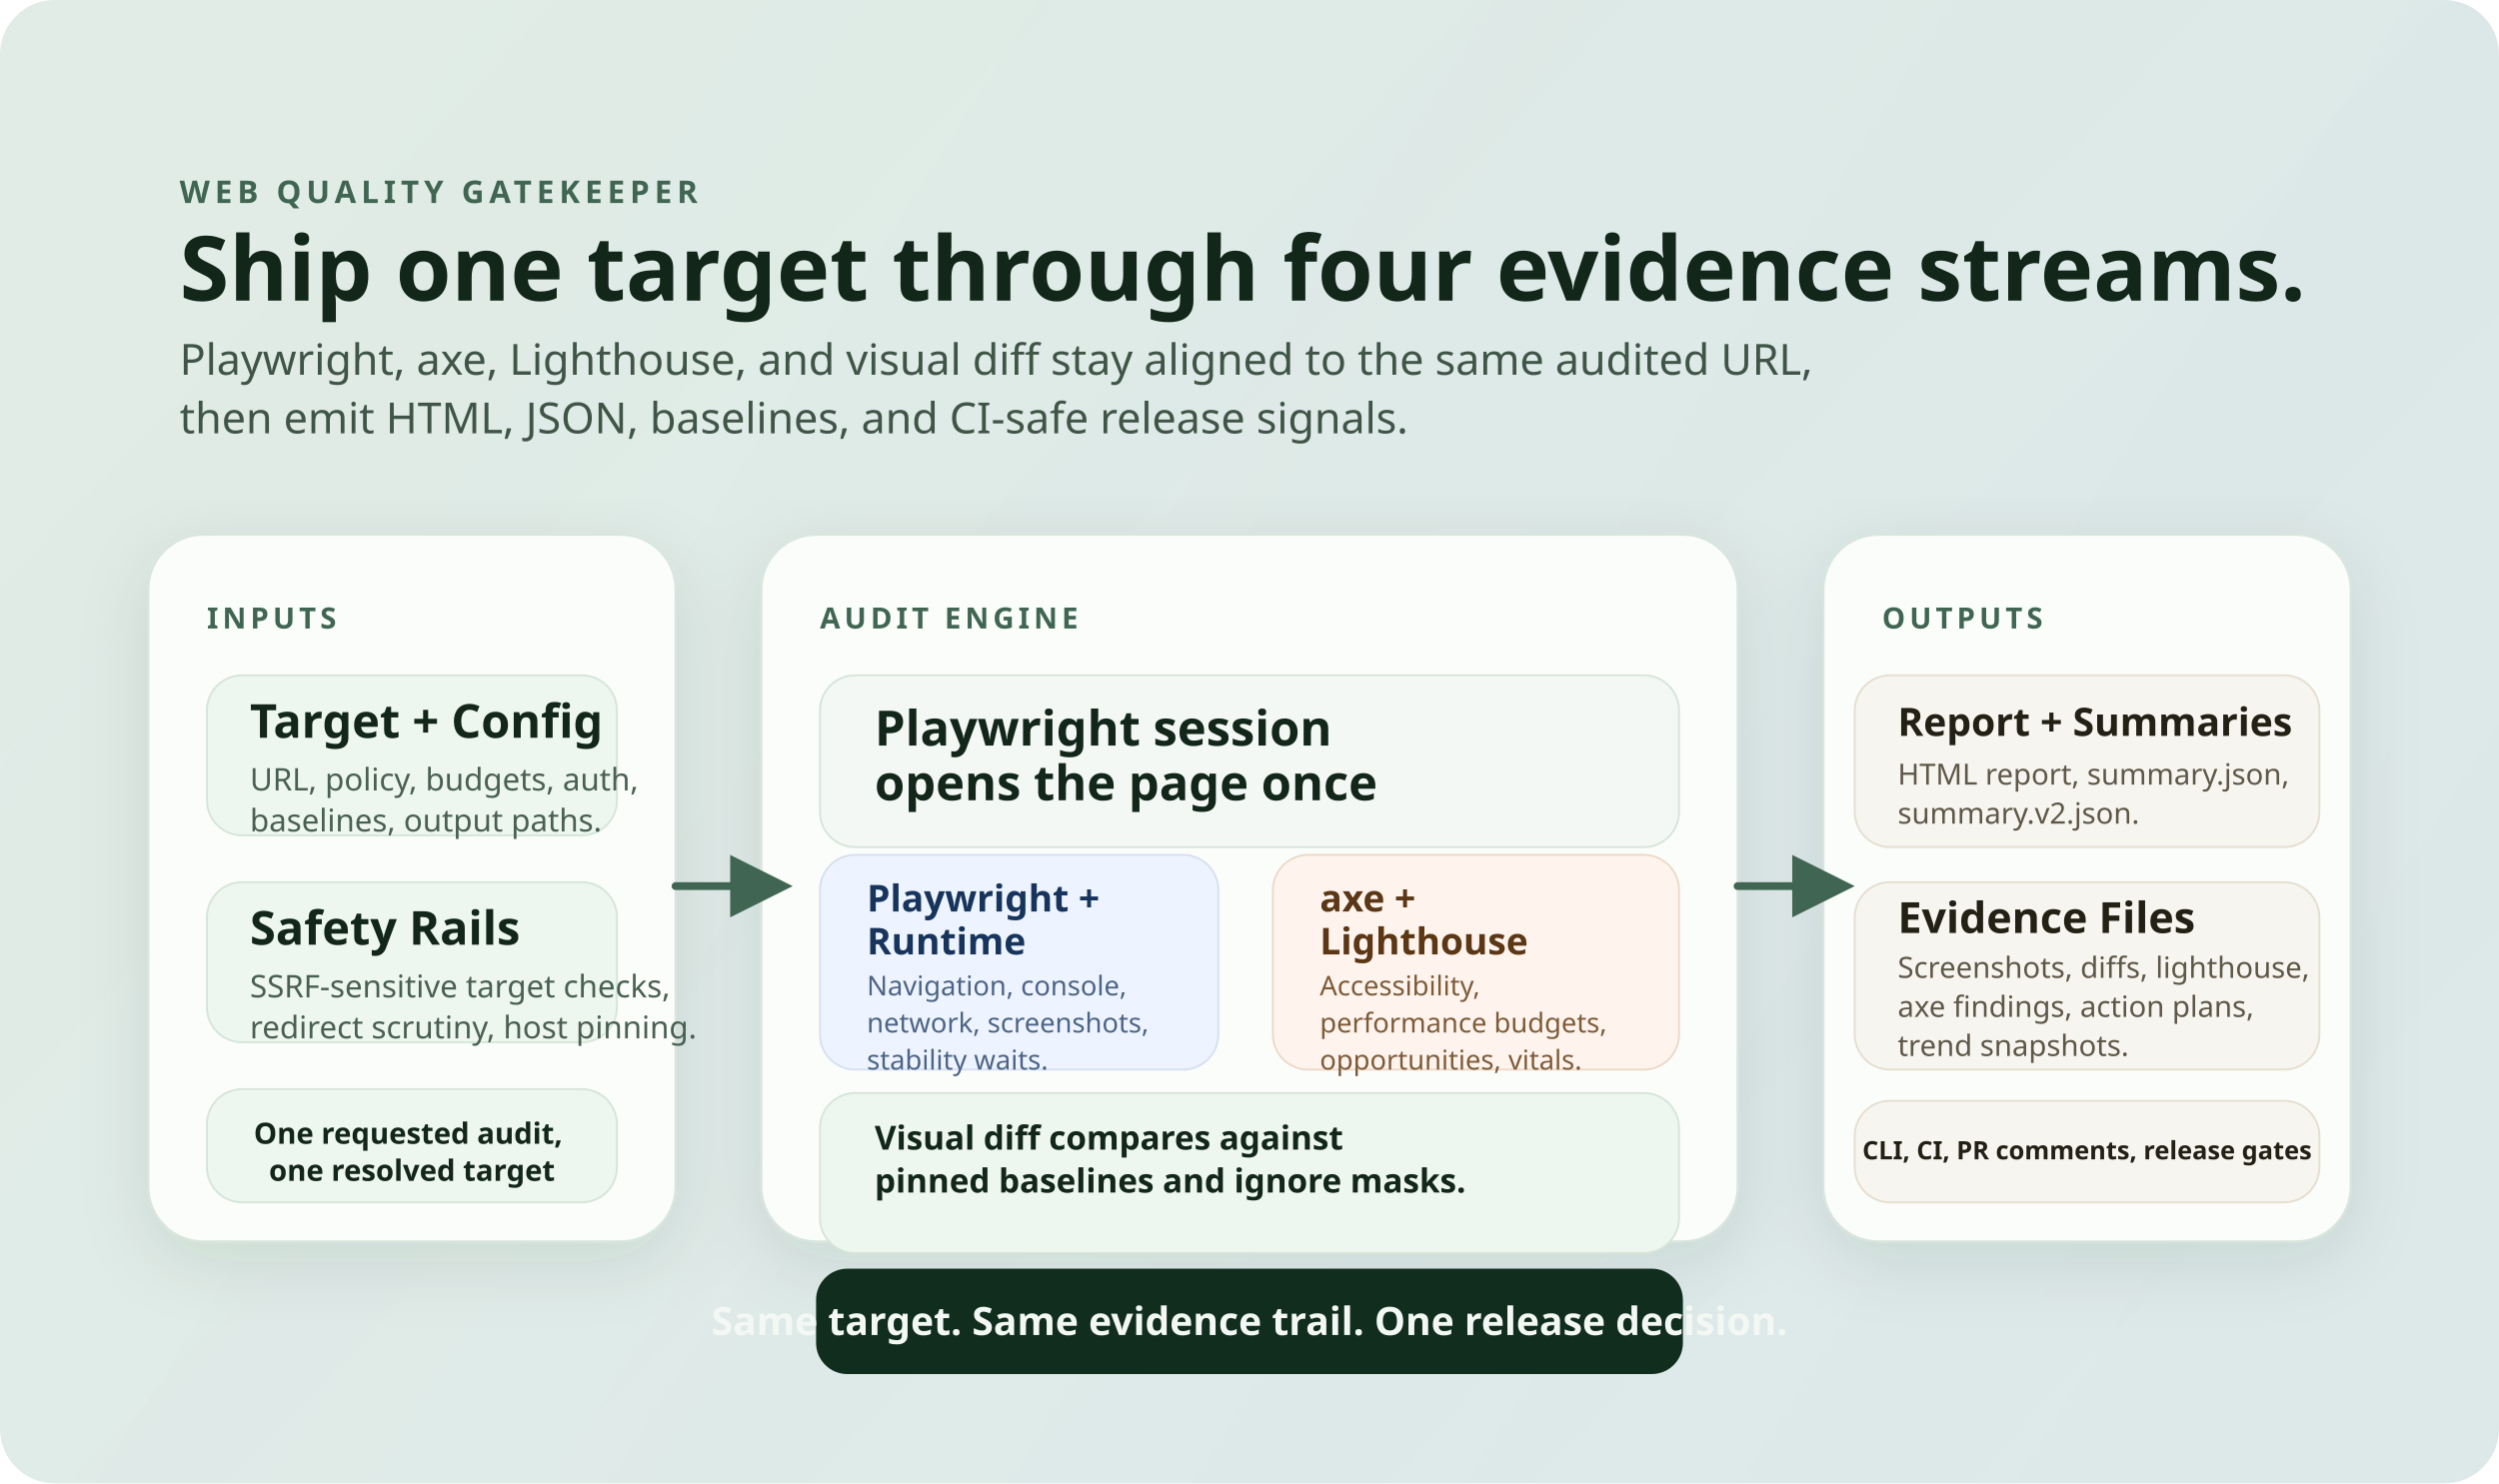
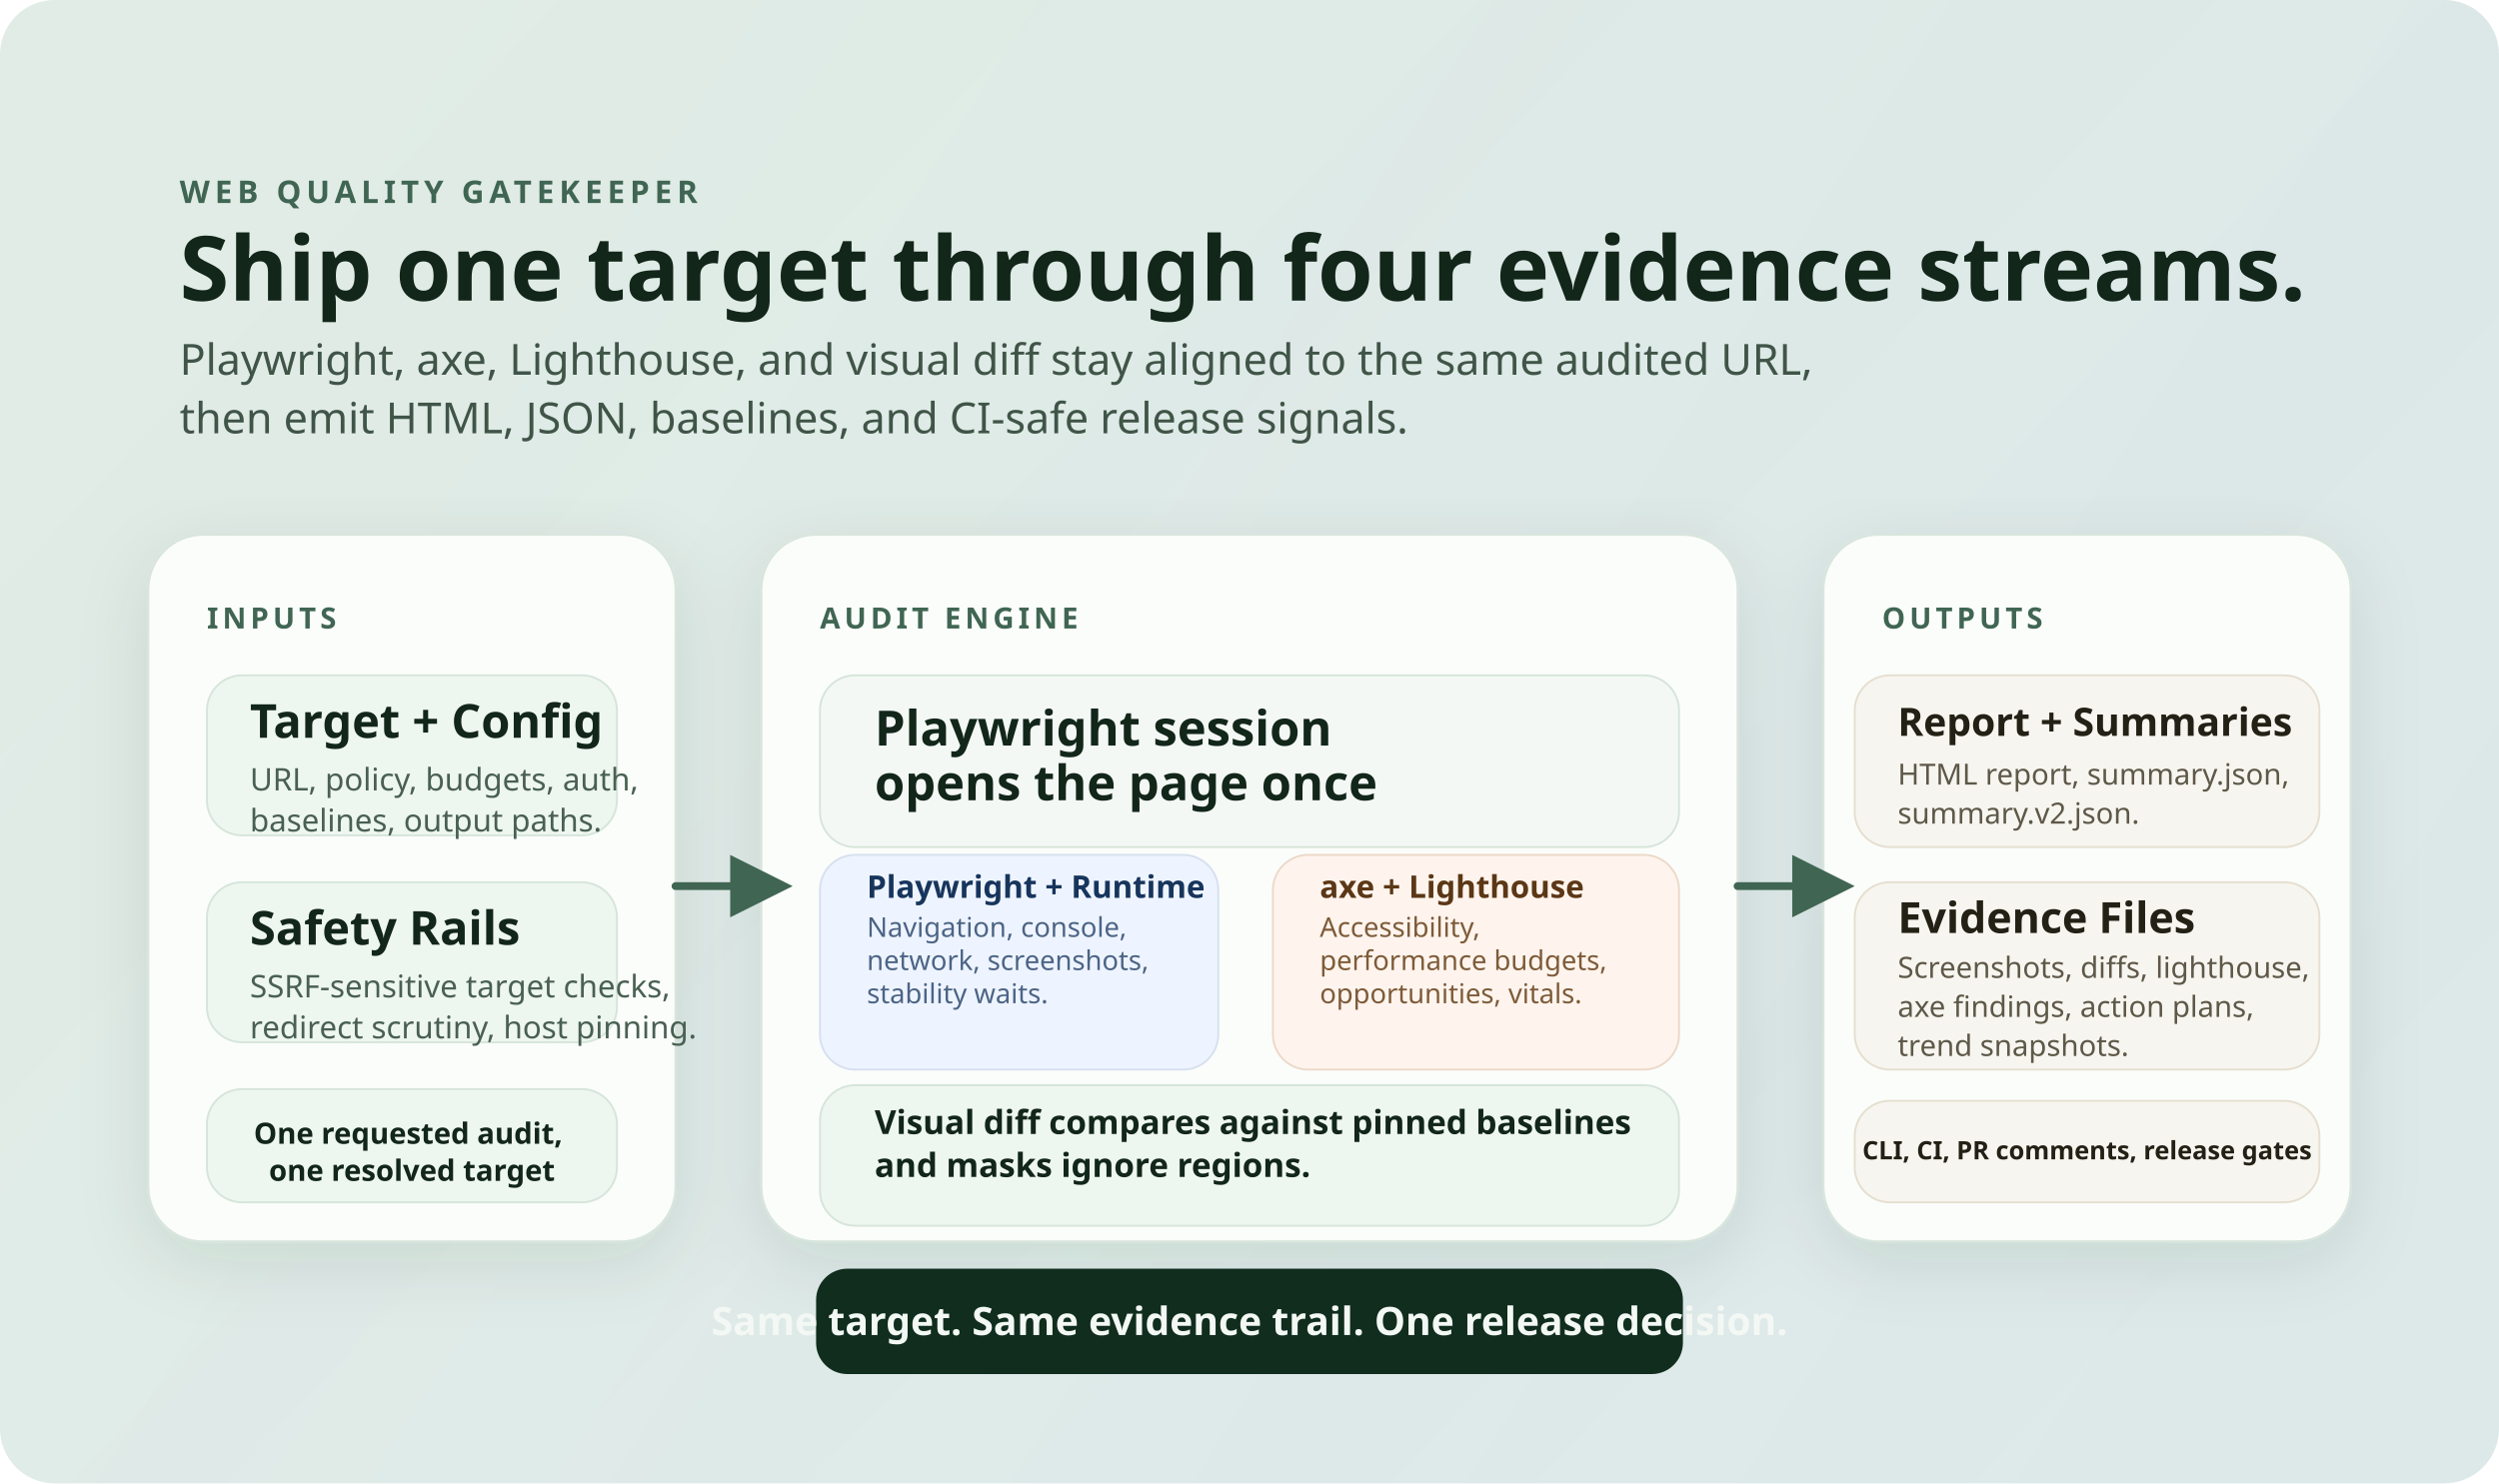
<svg xmlns="http://www.w3.org/2000/svg" viewBox="0 0 1280 760" fill="none">
  <defs>
    <linearGradient id="bg" x1="140" y1="64" x2="1140" y2="700" gradientUnits="userSpaceOnUse">
      <stop offset="0" stop-color="#f7faf7" />
      <stop offset="1" stop-color="#edf4ef" />
    </linearGradient>
    <linearGradient id="accent" x1="240" y1="0" x2="1040" y2="760" gradientUnits="userSpaceOnUse">
      <stop offset="0" stop-color="#0f6a44" stop-opacity="0.10" />
      <stop offset="1" stop-color="#215ea6" stop-opacity="0.08" />
    </linearGradient>
    <filter id="shadow" x="-8%" y="-8%" width="116%" height="124%">
      <feDropShadow dx="0" dy="10" stdDeviation="18" flood-color="#183423" flood-opacity="0.10" />
    </filter>
    <marker id="arrow" markerWidth="12" markerHeight="12" refX="6" refY="6" orient="auto-start-reverse">
      <path d="M2 2L10 6L2 10V2Z" fill="#406653" />
    </marker>
  </defs>
  <rect width="1280" height="760" rx="28" fill="url(#bg)" />
  <rect width="1280" height="760" rx="28" fill="url(#accent)" />
  <g font-family="'IBM Plex Sans','Avenir Next','Segoe UI',sans-serif" fill="#12261a">
    <text x="92" y="104" font-size="16" font-weight="700" letter-spacing="0.16em" fill="#406653">WEB QUALITY GATEKEEPER</text>
    <text x="92" y="154" font-size="46" font-weight="700">Ship one target through four evidence streams.</text>
    <text x="92" y="192" font-size="22" fill="#405548">
      Playwright, axe, Lighthouse, and visual diff stay aligned to the same audited URL,
    </text>
    <text x="92" y="222" font-size="22" fill="#405548">
      then emit HTML, JSON, baselines, and CI-safe release signals.
    </text>
  </g>
  <g filter="url(#shadow)">
    <rect x="76" y="274" width="270" height="362" rx="28" fill="#fbfdfb" stroke="#d8e5dc" />
    <rect x="390" y="274" width="500" height="362" rx="28" fill="#fbfdfb" stroke="#d8e5dc" />
    <rect x="934" y="274" width="270" height="362" rx="28" fill="#fbfdfb" stroke="#d8e5dc" />
  </g>
  <g font-family="'IBM Plex Sans','Avenir Next','Segoe UI',sans-serif">
    <text x="106" y="322" font-size="15" font-weight="700" letter-spacing="0.14em" fill="#406653">INPUTS</text>
    <text x="420" y="322" font-size="15" font-weight="700" letter-spacing="0.14em" fill="#406653">AUDIT ENGINE</text>
    <text x="964" y="322" font-size="15" font-weight="700" letter-spacing="0.14em" fill="#406653">OUTPUTS</text>
    <rect x="106" y="346" width="210" height="82" rx="18" fill="#eef6f0" stroke="#d6e5da" />
    <text x="128" y="378" font-size="24" font-weight="700" fill="#12261a">Target + Config</text>
    <text x="128" y="405" font-size="16" fill="#496052">URL, policy, budgets, auth,</text>
    <text x="128" y="426" font-size="16" fill="#496052">baselines, output paths.</text>
    <rect x="106" y="452" width="210" height="82" rx="18" fill="#eef6f0" stroke="#d6e5da" />
    <text x="128" y="484" font-size="24" font-weight="700" fill="#12261a">Safety Rails</text>
    <text x="128" y="511" font-size="16" fill="#496052">SSRF-sensitive target checks,</text>
    <text x="128" y="532" font-size="16" fill="#496052">redirect scrutiny, host pinning.</text>
    <rect x="106" y="558" width="210" height="58" rx="18" fill="#eef6f0" stroke="#d6e5da" />
    <text x="211" y="586" text-anchor="middle" font-size="15" font-weight="700" fill="#12261a">
      <tspan x="211" dy="0">One requested audit,</tspan>
      <tspan x="211" dy="19">one resolved target</tspan>
    </text>
    <rect x="420" y="346" width="440" height="88" rx="18" fill="#f4f8f5" stroke="#d6e5da" />
    <text x="448" y="382" font-size="25" font-weight="700" fill="#12261a">
      <tspan x="448" dy="0">Playwright session</tspan>
      <tspan x="448" dy="28">opens the page once</tspan>
    </text>
    <rect x="420" y="438" width="204" height="110" rx="18" fill="#eef4ff" stroke="#d7e0ef" />
-     <text x="444" y="467" font-size="19" font-weight="700" fill="#17355c">
-       <tspan x="444" dy="0">Playwright +</tspan>
-       <tspan x="444" dy="22">Runtime</tspan>
-     </text>
-     <text x="444" y="510" font-size="14" fill="#4c6485">Navigation, console,</text>
-     <text x="444" y="529" font-size="14" fill="#4c6485">network, screenshots,</text>
-     <text x="444" y="548" font-size="14" fill="#4c6485">stability waits.</text>
+     <text x="444" y="460" font-size="16" font-weight="700" fill="#17355c">Playwright + Runtime</text>
+     <text x="444" y="480" font-size="14" fill="#4c6485">Navigation, console,</text>
+     <text x="444" y="497" font-size="14" fill="#4c6485">network, screenshots,</text>
+     <text x="444" y="514" font-size="14" fill="#4c6485">stability waits.</text>
    <rect x="652" y="438" width="208" height="110" rx="18" fill="#fff4ed" stroke="#ecd9c9" />
-     <text x="676" y="467" font-size="19" font-weight="700" fill="#5b3716">
-       <tspan x="676" dy="0">axe +</tspan>
-       <tspan x="676" dy="22">Lighthouse</tspan>
-     </text>
-     <text x="676" y="510" font-size="14" fill="#7d5b39">Accessibility,</text>
-     <text x="676" y="529" font-size="14" fill="#7d5b39">performance budgets,</text>
-     <text x="676" y="548" font-size="14" fill="#7d5b39">opportunities, vitals.</text>
-     <rect x="420" y="560" width="440" height="82" rx="18" fill="#eef6f0" stroke="#d6e5da" />
-     <text x="448" y="589" font-size="17" font-weight="700" fill="#12261a">
-       <tspan x="448" dy="0">Visual diff compares against</tspan>
-       <tspan x="448" dy="22">pinned baselines and ignore masks.</tspan>
-     </text>
+     <text x="676" y="460" font-size="16" font-weight="700" fill="#5b3716">axe + Lighthouse</text>
+     <text x="676" y="480" font-size="14" fill="#7d5b39">Accessibility,</text>
+     <text x="676" y="497" font-size="14" fill="#7d5b39">performance budgets,</text>
+     <text x="676" y="514" font-size="14" fill="#7d5b39">opportunities, vitals.</text>
+     <rect x="420" y="556" width="440" height="72" rx="18" fill="#eef6f0" stroke="#d6e5da" />
+     <text x="448" y="581" font-size="17" font-weight="700" fill="#12261a">Visual diff compares against pinned baselines</text>
+     <text x="448" y="603" font-size="17" font-weight="700" fill="#12261a">and masks ignore regions.</text>
    <rect x="950" y="346" width="238" height="88" rx="18" fill="#f7f5ef" stroke="#e5dfd0" />
    <text x="972" y="377" font-size="20" font-weight="700" fill="#232015">Report + Summaries</text>
    <text x="972" y="402" font-size="15" fill="#5e5849">HTML report, summary.json,</text>
    <text x="972" y="422" font-size="15" fill="#5e5849">summary.v2.json.</text>
    <rect x="950" y="452" width="238" height="96" rx="18" fill="#f7f5ef" stroke="#e5dfd0" />
    <text x="972" y="478" font-size="22" font-weight="700" fill="#232015">Evidence Files</text>
    <text x="972" y="501" font-size="15" fill="#5e5849">Screenshots, diffs, lighthouse,</text>
    <text x="972" y="521" font-size="15" fill="#5e5849">axe findings, action plans,</text>
    <text x="972" y="541" font-size="15" fill="#5e5849">trend snapshots.</text>
    <rect x="950" y="564" width="238" height="52" rx="18" fill="#f7f5ef" stroke="#e5dfd0" />
    <text x="1069" y="594" text-anchor="middle" font-size="13" font-weight="700" fill="#232015">
      CLI, CI, PR comments, release gates
    </text>
  </g>
  <g stroke="#406653" stroke-width="4" stroke-linecap="round" marker-end="url(#arrow)">
    <path d="M346 454H390" />
    <path d="M890 454H934" />
  </g>
  <g font-family="'IBM Plex Sans','Avenir Next','Segoe UI',sans-serif">
    <rect x="418" y="650" width="444" height="54" rx="16" fill="#102d1e" />
    <text x="640" y="684" text-anchor="middle" font-size="20" font-weight="700" fill="#f3f8f4">
      Same target. Same evidence trail. One release decision.
    </text>
  </g>
</svg>
